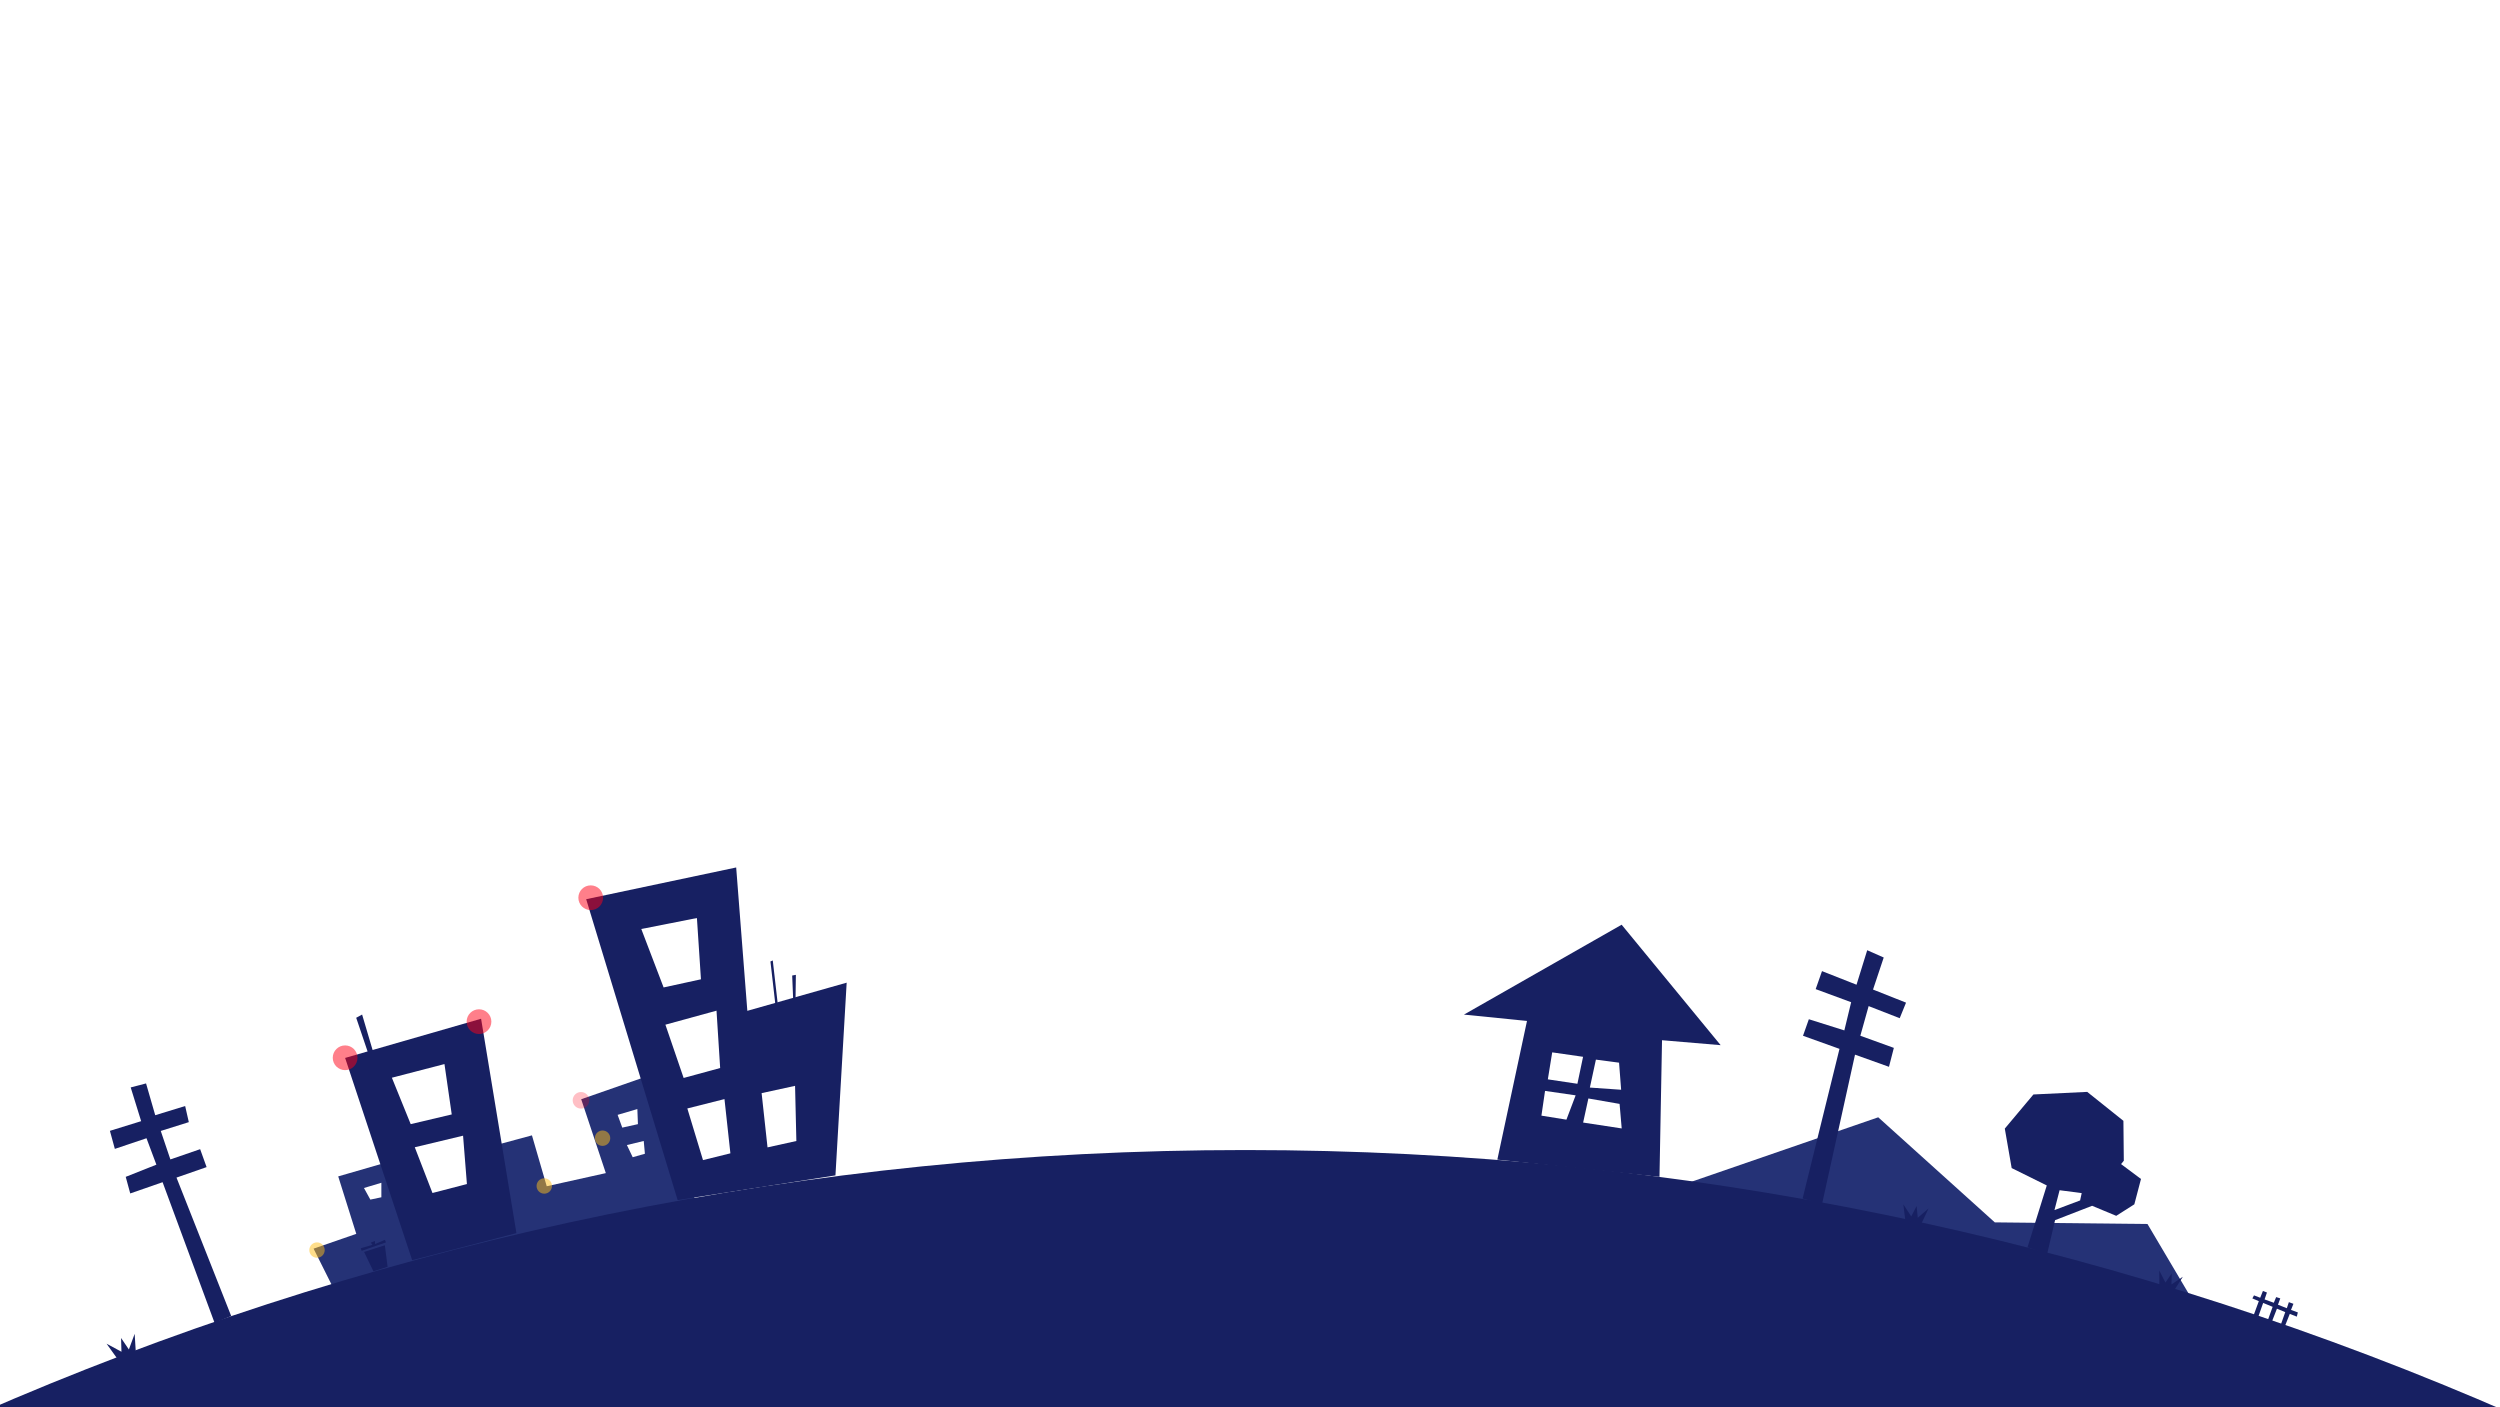
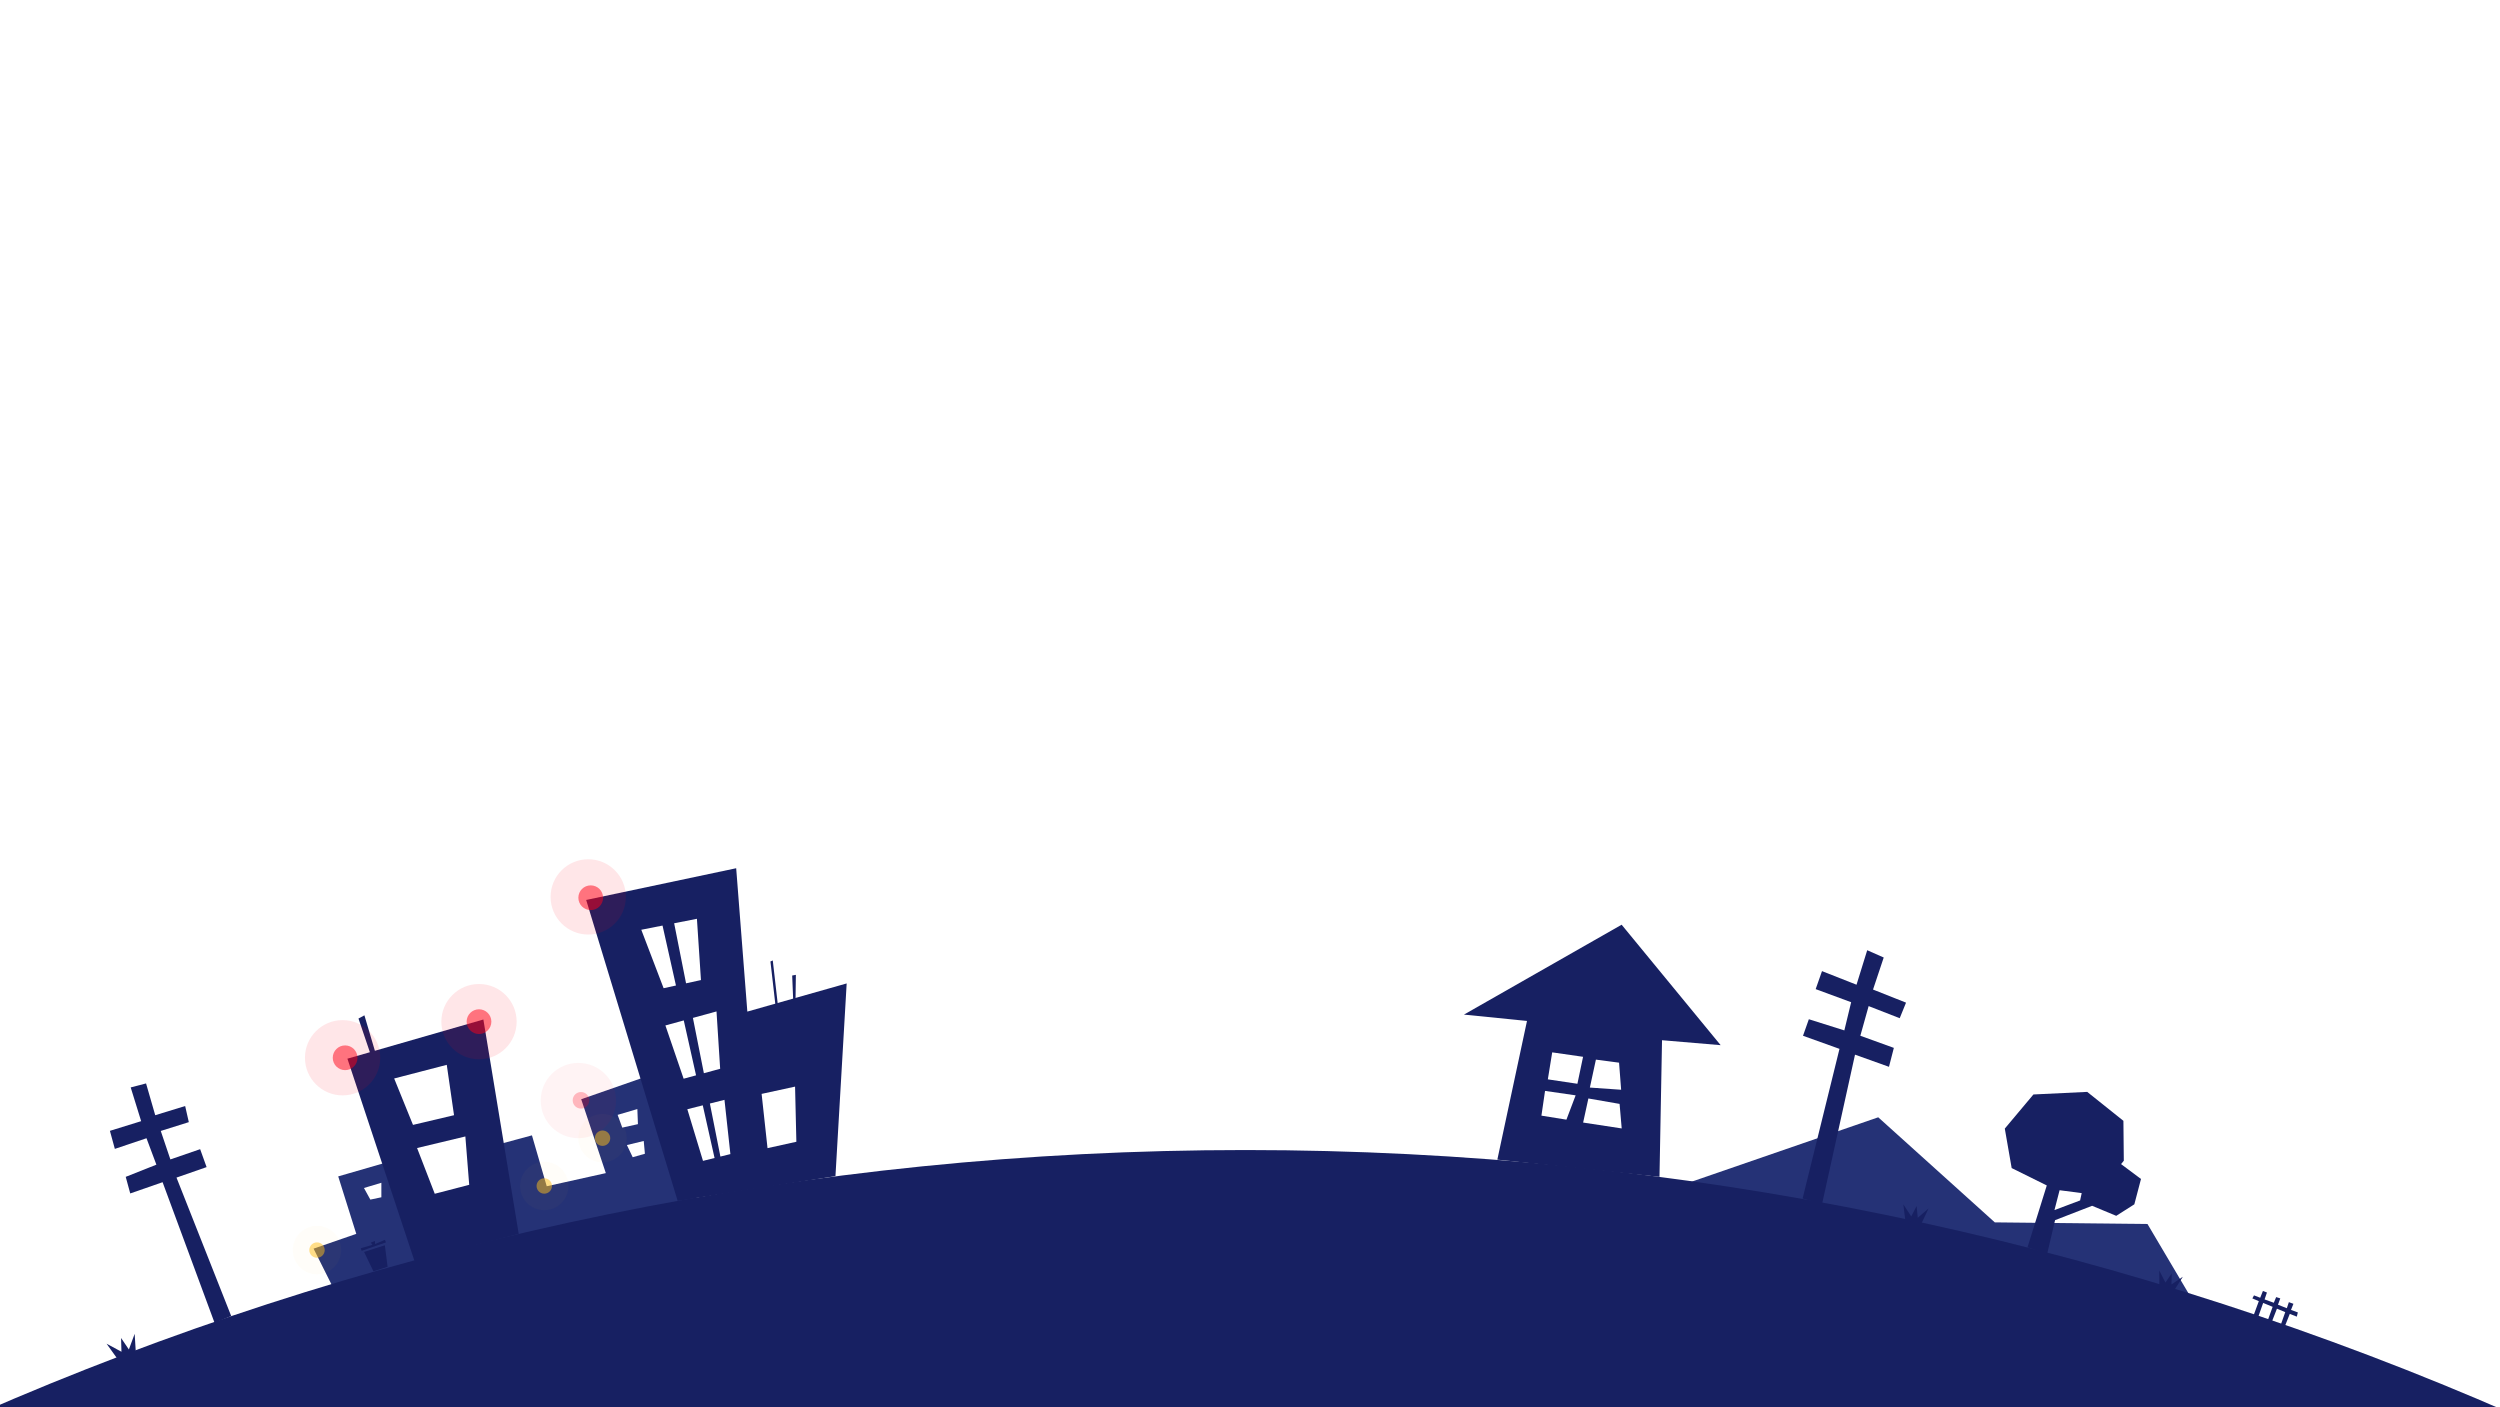
<svg xmlns="http://www.w3.org/2000/svg" xmlns:ns2="http://www.openswatchbook.org/uri/2009/osb" xmlns:xlink="http://www.w3.org/1999/xlink" width="1920" height="1080" viewBox="0 0 508 285.75" version="1.1" id="svg8">
  <defs id="defs2">
    <linearGradient id="linearGradient7044">
      <stop style="stop-color:#000000;stop-opacity:1;" offset="0" id="stop7040" />
      <stop style="stop-color:#ffffff;stop-opacity:1" offset="1" id="stop7042" />
    </linearGradient>
    <pattern xlink:href="#Checkerboard" id="pattern7010" patternTransform="matrix(1.673813,0,0,1.673813,-177.6001,-146.3861)" />
    <pattern id="Checkerboard" patternTransform="translate(0,0) scale(10,10)" height="2" width="2" patternUnits="userSpaceOnUse">
      <rect id="rect6201" height="1" width="1" y="0" x="0" style="fill:black;stroke:none" />
      <rect id="rect6203" height="1" width="1" y="1" x="1" style="fill:black;stroke:none" />
    </pattern>
    <linearGradient id="linearGradient5406" ns2:paint="solid">
      <stop style="stop-color:#000000;stop-opacity:1;" offset="0" id="stop5404" />
    </linearGradient>
    <pattern patternUnits="userSpaceOnUse" width="16" height="16" patternTransform="matrix(0.2645833,0,0,0.2645833,-16.93333,263.1333)" id="pattern6465">
      <path d="m 8,8 h 8 c 3e-5,0 5.7e-5,3.78e-5 5.7e-5,3.78e-5 V 16 c 0,3.7e-5 -2.7e-5,7.5e-5 -5.7e-5,7.5e-5 H 8 c -3.03e-5,0 -5.67e-5,-3.8e-5 -5.67e-5,-7.5e-5 V 8 c 0,0 2.64e-5,-3.78e-5 5.67e-5,-3.78e-5 z M 5.6692913e-5,0 H 8 c 3.02e-5,0 5.67e-5,3.7795275e-5 5.67e-5,7.5590551e-5 V 8 c 0,3.78e-5 -2.65e-5,7.56e-5 -5.67e-5,7.56e-5 H 5.6692913e-5 C 2.2677165e-5,8 0,8 0,8 V 7.5590551e-5 C 0,3.7795276e-5 2.2677165e-5,0 5.6692913e-5,0 Z" style="opacity:1;fill:#db1545;fill-opacity:1;fill-rule:nonzero;stroke:none;stroke-width:16;stroke-linecap:round;stroke-linejoin:round;stroke-miterlimit:4;stroke-dasharray:none;stroke-opacity:1" id="rect6445-2" />
    </pattern>
    <linearGradient xlink:href="#linearGradient7044" id="linearGradient6476" gradientUnits="userSpaceOnUse" gradientTransform="matrix(3.223659,0,0,2.555664,-579.2736,808.39)" x1="86.491" y1="-216.628" x2="176.78" y2="-216.628" />
    <mask maskUnits="userSpaceOnUse" id="mask6472">
      <rect transform="rotate(-90)" y="-0.92" x="-300.457" height="511.366" width="291.061" id="rect6474" style="opacity:1;fill:url(#linearGradient6476);fill-opacity:1;fill-rule:nonzero;stroke:none;stroke-width:0.922;stroke-miterlimit:4;stroke-dasharray:none" />
    </mask>
  </defs>
  <g id="layer1" transform="translate(0,-11.24998)">
    <path style="fill:#253276;fill-opacity:1;stroke:none;stroke-width:1px;stroke-linecap:butt;stroke-linejoin:miter;stroke-opacity:1" d="M 500.582 825.297 L 446.361 844.209 L 465.275 900.951 L 419.883 911.037 L 408.535 871.949 L 361.881 884.559 L 375.752 918.604 L 320.271 933.734 L 307.662 889.604 L 259.748 903.473 L 273.617 947.604 L 240.834 958.953 L 258.486 994.258 L 537.148 931.213 L 500.582 825.297 z M 489.486 851.75 L 489.934 863.342 L 477.896 866.016 L 474.33 856.209 L 489.486 851.75 z M 494.391 876.27 L 495.283 886.078 L 485.92 888.752 L 481.463 879.391 L 494.391 876.27 z M 292.891 908.367 L 292.891 919.512 L 284.42 921.295 L 279.516 912.379 L 292.891 908.367 z " transform="matrix(0.2645833,0,0,0.2645833,0,11.24998)" id="path4522" />
    <path style="fill:#253276;stroke:none;stroke-width:0.265px;stroke-linecap:butt;stroke-linejoin:miter;stroke-opacity:1;fill-opacity:1" d="m 381.656,238.284 -47.373,16.347 116.098,29.025 -14.012,-23.687 -31.026,-0.334 z" id="path4520" />
-     <path style="fill:#172062;fill-opacity:1;stroke:none;stroke-width:0.265;stroke-linecap:butt;stroke-linejoin:miter;stroke-miterlimit:4;stroke-dasharray:none;stroke-opacity:1" d="m 149.592,187.519 -30.481,6.448 18.585,61.144 32.068,-5.021 2.279,-39.162 -20.185,5.722 z m -19.282,12.503 11.304,-2.23 0.82,12.452 -7.589,1.654 z m 15.285,16.595 0.741,11.654 -7.422,2.02 -3.704,-10.824 z m 1.618,17.967 1.202,11.023 -5.567,1.376 -3.182,-10.493 z m 14.344,-2.69 0.265,11.208 -5.861,1.295 -1.201,-11.023 z" id="path5398" />
+     <path style="fill:#172062;fill-opacity:1;stroke:none;stroke-width:1.002;stroke-linecap:butt;stroke-linejoin:miter;stroke-miterlimit:4;stroke-dasharray:none;stroke-opacity:1" d="M 565.389 666.801 L 450.184 691.17 L 520.428 922.268 L 641.629 903.291 L 650.244 755.277 L 573.955 776.902 L 565.389 666.801 z M 535.236 705.629 L 538.334 752.691 L 526.889 755.186 L 517.748 709.078 L 535.236 705.629 z M 508.824 710.838 L 519.131 756.877 L 509.652 758.943 L 492.51 714.057 L 508.824 710.838 z M 550.279 776.777 L 553.08 820.822 L 540.576 824.225 L 532.154 781.75 L 550.279 776.777 z M 525.129 783.678 L 534.57 825.859 L 525.027 828.457 L 511.029 787.547 L 525.129 783.678 z M 610.611 834.516 L 611.611 876.875 L 589.459 881.771 L 584.92 840.107 L 610.611 834.516 z M 556.396 844.684 L 560.938 886.346 L 553.266 888.242 L 545.191 847.512 L 556.396 844.684 z M 539.727 848.893 L 548.781 889.35 L 539.896 891.547 L 527.869 851.887 L 539.727 848.893 z " transform="matrix(0.2645833,0,0,0.2645833,0,11.24998)" id="path5398" />
    <circle style="fill:#172062;fill-opacity:1;stroke:none;stroke-width:1.997" id="path5392" cx="253.061" cy="887.618" r="642.681" />
    <path style="fill:#172062;fill-opacity:1;stroke:none;stroke-width:0.265px;stroke-linecap:butt;stroke-linejoin:miter;stroke-opacity:1" d="m 329.515,199.151 -32.043,18.268 12.814,1.286 -6.027,28.185 32.948,3.495 0.517,-27.763 11.912,1.007 z m -14.107,25.938 6.271,0.903 -1.15,5.481 -6.009,-0.898 z m 13.585,2.096 0.422,5.501 -6.353,-0.443 1.226,-5.679 z m -15.041,5.737 6.218,0.901 -1.873,4.943 -5.079,-0.818 z m 8.807,1.537 6.34,1.103 0.431,4.986 -7.838,-1.194 z" id="path6874" />
    <path style="fill:#172062;fill-opacity:1;stroke:none;stroke-width:0.265px;stroke-linecap:butt;stroke-linejoin:miter;stroke-opacity:1" d="m 366.29,254.783 7.494,-30.404 -7.414,-2.66 1.188,-3.361 7.212,2.271 1.384,-5.73 -7.209,-2.66 1.286,-3.658 7.013,2.764 2.173,-7.01 3.355,1.482 -2.173,6.511 6.707,2.66 -1.286,3.162 -6.313,-2.462 -1.686,6.027 6.808,2.464 -0.989,3.848 -6.901,-2.47 -6.71,30.41 z" id="path6891" />
-     <path style="fill:#172062;fill-opacity:1;stroke:none;stroke-width:1px;stroke-linecap:butt;stroke-linejoin:miter;stroke-opacity:1" d="M 278.1 779.174 L 273.555 781.652 L 282.303 807.516 L 265.051 812.486 L 316.547 967.84 L 396.623 947.043 L 369.473 782.395 L 286.154 806.404 L 278.1 779.174 z M 341.348 817.199 L 346.936 855.887 L 315.418 863.33 L 300.961 827.689 L 341.348 817.199 z M 355.635 872.211 L 358.59 909.35 L 332.129 916.221 L 318.549 881.098 L 355.635 872.211 z " transform="matrix(0.2645833,0,0,0.2645833,0,11.24998)" id="path6944" />
+     <path style="fill:#172062;fill-opacity:1;stroke:none;stroke-width:0.265px;stroke-linecap:butt;stroke-linejoin:miter;stroke-opacity:1" d="m 74.047,217.562 -1.203,0.656 2.315,6.843 -4.565,1.315 13.625,41.104 21.187,-5.503 -7.184,-43.563 -22.045,6.353 z m 16.734,10.061 1.478,10.236 -8.339,1.969 -3.825,-9.43 z m 3.78,14.555 0.782,9.826 -7.001,1.818 -3.593,-9.293 z" id="path6944" />
    <path style="fill:#172062;fill-opacity:1;stroke:none;stroke-width:0.246px;stroke-linecap:butt;stroke-linejoin:miter;stroke-opacity:1" d="m 43.603,280.06 -10.565,-28.588 -6.575,2.286 -0.916,-3.373 6.231,-2.475 -2.011,-5.371 -6.431,2.165 -1.002,-3.667 6.348,-1.966 -2.124,-6.856 3.12,-0.814 1.865,6.46 6.08,-1.867 0.744,3.274 -5.7,1.791 1.954,5.786 6.049,-2.083 1.309,3.642 -6.116,2.133 11.117,28.128 z" id="path6891-8" />
    <path style="fill:#172062;fill-opacity:1;stroke:none;stroke-width:0.265px;stroke-linecap:butt;stroke-linejoin:miter;stroke-opacity:1" d="m 411.988,264.705 3.917,-12.572 -7.134,-3.533 -1.396,-8.02 5.817,-6.934 10.926,-0.525 7.359,5.881 0.081,8.111 -5.675,6.956 -7.375,-0.966 -1.042,4.037 5.213,-1.963 1.425,-6.583 5.616,-1.758 5.33,3.984 -1.353,5.148 -3.679,2.339 -4.9,-2.039 -7.526,2.917 -1.609,6.845 z" id="path6985" />
    <path style="fill:#172062;fill-opacity:1;stroke:none;stroke-width:0.279px;stroke-linecap:butt;stroke-linejoin:miter;stroke-opacity:1" d="m 438.778,272.415 -0.009,-2.997 1.247,2.449 1.283,-1.876 -0.053,2.255 2.308,-1.559 -1.701,2.676 z" id="path7212" />
    <path style="fill:#172062;fill-opacity:1;stroke:none;stroke-width:0.294px;stroke-linecap:butt;stroke-linejoin:miter;stroke-opacity:1" d="m 387.147,259.139 -0.391,-3.171 1.607,2.461 1.094,-2.121 0.232,2.392 2.199,-1.895 -1.426,3.012 z" id="path7212-4" />
    <path style="fill:#172062;fill-opacity:1;stroke:none;stroke-width:0.265px;stroke-linecap:butt;stroke-linejoin:miter;stroke-opacity:1" d="m 457.969,278.424 1.023,-2.778 -1.312,-0.56 0.333,-0.616 1.263,0.483 0.546,-1.376 0.819,0.313 -0.477,1.402 1.874,0.677 0.478,-1.148 0.839,0.262 -0.472,1.287 1.803,0.709 0.412,-1.231 0.928,0.335 -0.493,1.24 1.389,0.512 -0.211,0.858 -1.427,-0.565 -1.059,2.667 -0.813,-0.33 0.95,-2.689 -1.687,-0.704 -1.035,2.656 -0.832,-0.279 0.993,-2.751 -1.926,-0.795 -1.002,2.825 z" id="path7229" />
    <path id="path7233" style="fill:#172062;fill-opacity:1;stroke:none;stroke-width:0.319px;stroke-linecap:butt;stroke-linejoin:miter;stroke-opacity:1" d="m 73.483,265.425 4.944,-1.723 -0.208,-0.522 -2.012,0.862 -0.021,-0.63 -0.838,0.334 0.324,0.461 -2.372,0.689 z m 0.497,0.218 4.224,-1.355 0.557,4.374 -2.88,0.924 z" />
    <path style="fill:#172062;stroke:none;stroke-width:0.265px;stroke-linecap:butt;stroke-linejoin:miter;stroke-opacity:1;fill-opacity:1" d="m 156.552,206.619 0.476,-0.204 1.02,8.909 -0.476,0.204 z" id="path7236" />
    <path style="fill:#172062;stroke:none;stroke-width:0.265px;stroke-linecap:butt;stroke-linejoin:miter;stroke-opacity:1;fill-opacity:1" d="m 160.972,209.475 0.204,4.965 0.476,-0.068 0.068,-5.033 z" id="path7238" />
    <path style="fill:#172062;fill-opacity:1;stroke:none;stroke-width:0.344px;stroke-linecap:butt;stroke-linejoin:miter;stroke-opacity:1" d="m 23.839,287.336 -2.187,-3.049 3.028,1.638 -0.078,-2.796 1.585,2.335 1.177,-3.18 0.242,3.9 z" id="path7212-4-6" />
    <circle style="opacity:0.5;fill:#ff0016;fill-opacity:1;fill-rule:nonzero;stroke:none;stroke-width:2.117;stroke-linecap:round;stroke-linejoin:round;stroke-miterlimit:4;stroke-dasharray:none;stroke-opacity:1" id="path4535" cx="120.035" cy="193.668" r="2.513" />
    <circle style="opacity:0.5;fill:#ff0016;fill-opacity:1;fill-rule:nonzero;stroke:none;stroke-width:2.117;stroke-linecap:round;stroke-linejoin:round;stroke-miterlimit:4;stroke-dasharray:none;stroke-opacity:1" id="path4535-2" cx="97.333" cy="218.849" r="2.513" />
    <circle style="opacity:0.5;fill:#ff0016;fill-opacity:1;fill-rule:nonzero;stroke:none;stroke-width:2.117;stroke-linecap:round;stroke-linejoin:round;stroke-miterlimit:4;stroke-dasharray:none;stroke-opacity:1" id="path4535-24" cx="70.128" cy="226.19" r="2.513" />
    <circle style="opacity:0.25;fill:#ff0016;fill-opacity:1;fill-rule:nonzero;stroke:none;stroke-width:1.418;stroke-linecap:round;stroke-linejoin:round;stroke-miterlimit:4;stroke-dasharray:none;stroke-opacity:1" id="path4535-25" cx="118.055" cy="234.834" r="1.684" />
    <circle style="opacity:0.5;fill:#ffbe16;fill-opacity:1;fill-rule:nonzero;stroke:none;stroke-width:1.319;stroke-linecap:round;stroke-linejoin:round;stroke-miterlimit:4;stroke-dasharray:none;stroke-opacity:1" id="path4535-9" cx="110.595" cy="252.241" r="1.565" />
    <circle style="opacity:0.5;fill:#ffbe16;fill-opacity:1;fill-rule:nonzero;stroke:none;stroke-width:1.319;stroke-linecap:round;stroke-linejoin:round;stroke-miterlimit:4;stroke-dasharray:none;stroke-opacity:1" id="path4535-9-7" cx="122.437" cy="242.531" r="1.565" />
    <circle style="opacity:0.5;fill:#ffbe16;fill-opacity:1;fill-rule:nonzero;stroke:none;stroke-width:1.319;stroke-linecap:round;stroke-linejoin:round;stroke-miterlimit:4;stroke-dasharray:none;stroke-opacity:1" id="path4535-9-2" cx="64.415" cy="265.266" r="1.565" />
+     <circle style="opacity:0.1;fill:#ff0016;fill-opacity:1;fill-rule:nonzero;stroke:none;stroke-width:6.443;stroke-linecap:round;stroke-linejoin:round;stroke-miterlimit:4;stroke-dasharray:none;stroke-opacity:1" id="path4535-24-4" cx="69.616" cy="226.185" r="7.649" />
+     <circle style="opacity:0.1;fill:#ff0016;fill-opacity:1;fill-rule:nonzero;stroke:none;stroke-width:6.443;stroke-linecap:round;stroke-linejoin:round;stroke-miterlimit:4;stroke-dasharray:none;stroke-opacity:1" id="path4535-24-4-4" cx="97.333" cy="218.849" r="7.649" />
+     <circle style="opacity:0.1;fill:#ff0016;fill-opacity:1;fill-rule:nonzero;stroke:none;stroke-width:6.443;stroke-linecap:round;stroke-linejoin:round;stroke-miterlimit:4;stroke-dasharray:none;stroke-opacity:1" id="path4535-24-4-2" cx="119.529" cy="193.501" r="7.649" />
+     <circle style="opacity:0.03;fill:#ffbe16;fill-opacity:1;fill-rule:nonzero;stroke:none;stroke-width:4.138;stroke-linecap:round;stroke-linejoin:round;stroke-miterlimit:4;stroke-dasharray:none;stroke-opacity:1" id="path4535-9-2-6" cx="64.415" cy="265.266" r="4.912" />
+     <circle style="opacity:0.03;fill:#ffbe16;fill-opacity:1;fill-rule:nonzero;stroke:none;stroke-width:4.138;stroke-linecap:round;stroke-linejoin:round;stroke-miterlimit:4;stroke-dasharray:none;stroke-opacity:1" id="path4535-9-2-6-7" cx="110.595" cy="252.241" r="4.912" />
+     <circle style="opacity:0.03;fill:#ffbe16;fill-opacity:1;fill-rule:nonzero;stroke:none;stroke-width:4.138;stroke-linecap:round;stroke-linejoin:round;stroke-miterlimit:4;stroke-dasharray:none;stroke-opacity:1" id="path4535-9-2-6-3" cx="122.437" cy="242.531" r="4.912" />
+     <circle style="opacity:0.05;fill:#ff0016;fill-opacity:1;fill-rule:nonzero;stroke:none;stroke-width:6.443;stroke-linecap:round;stroke-linejoin:round;stroke-miterlimit:4;stroke-dasharray:none;stroke-opacity:1" id="path4535-24-4-4-8" cx="117.525" cy="234.882" r="7.649" />
  </g>
</svg>
